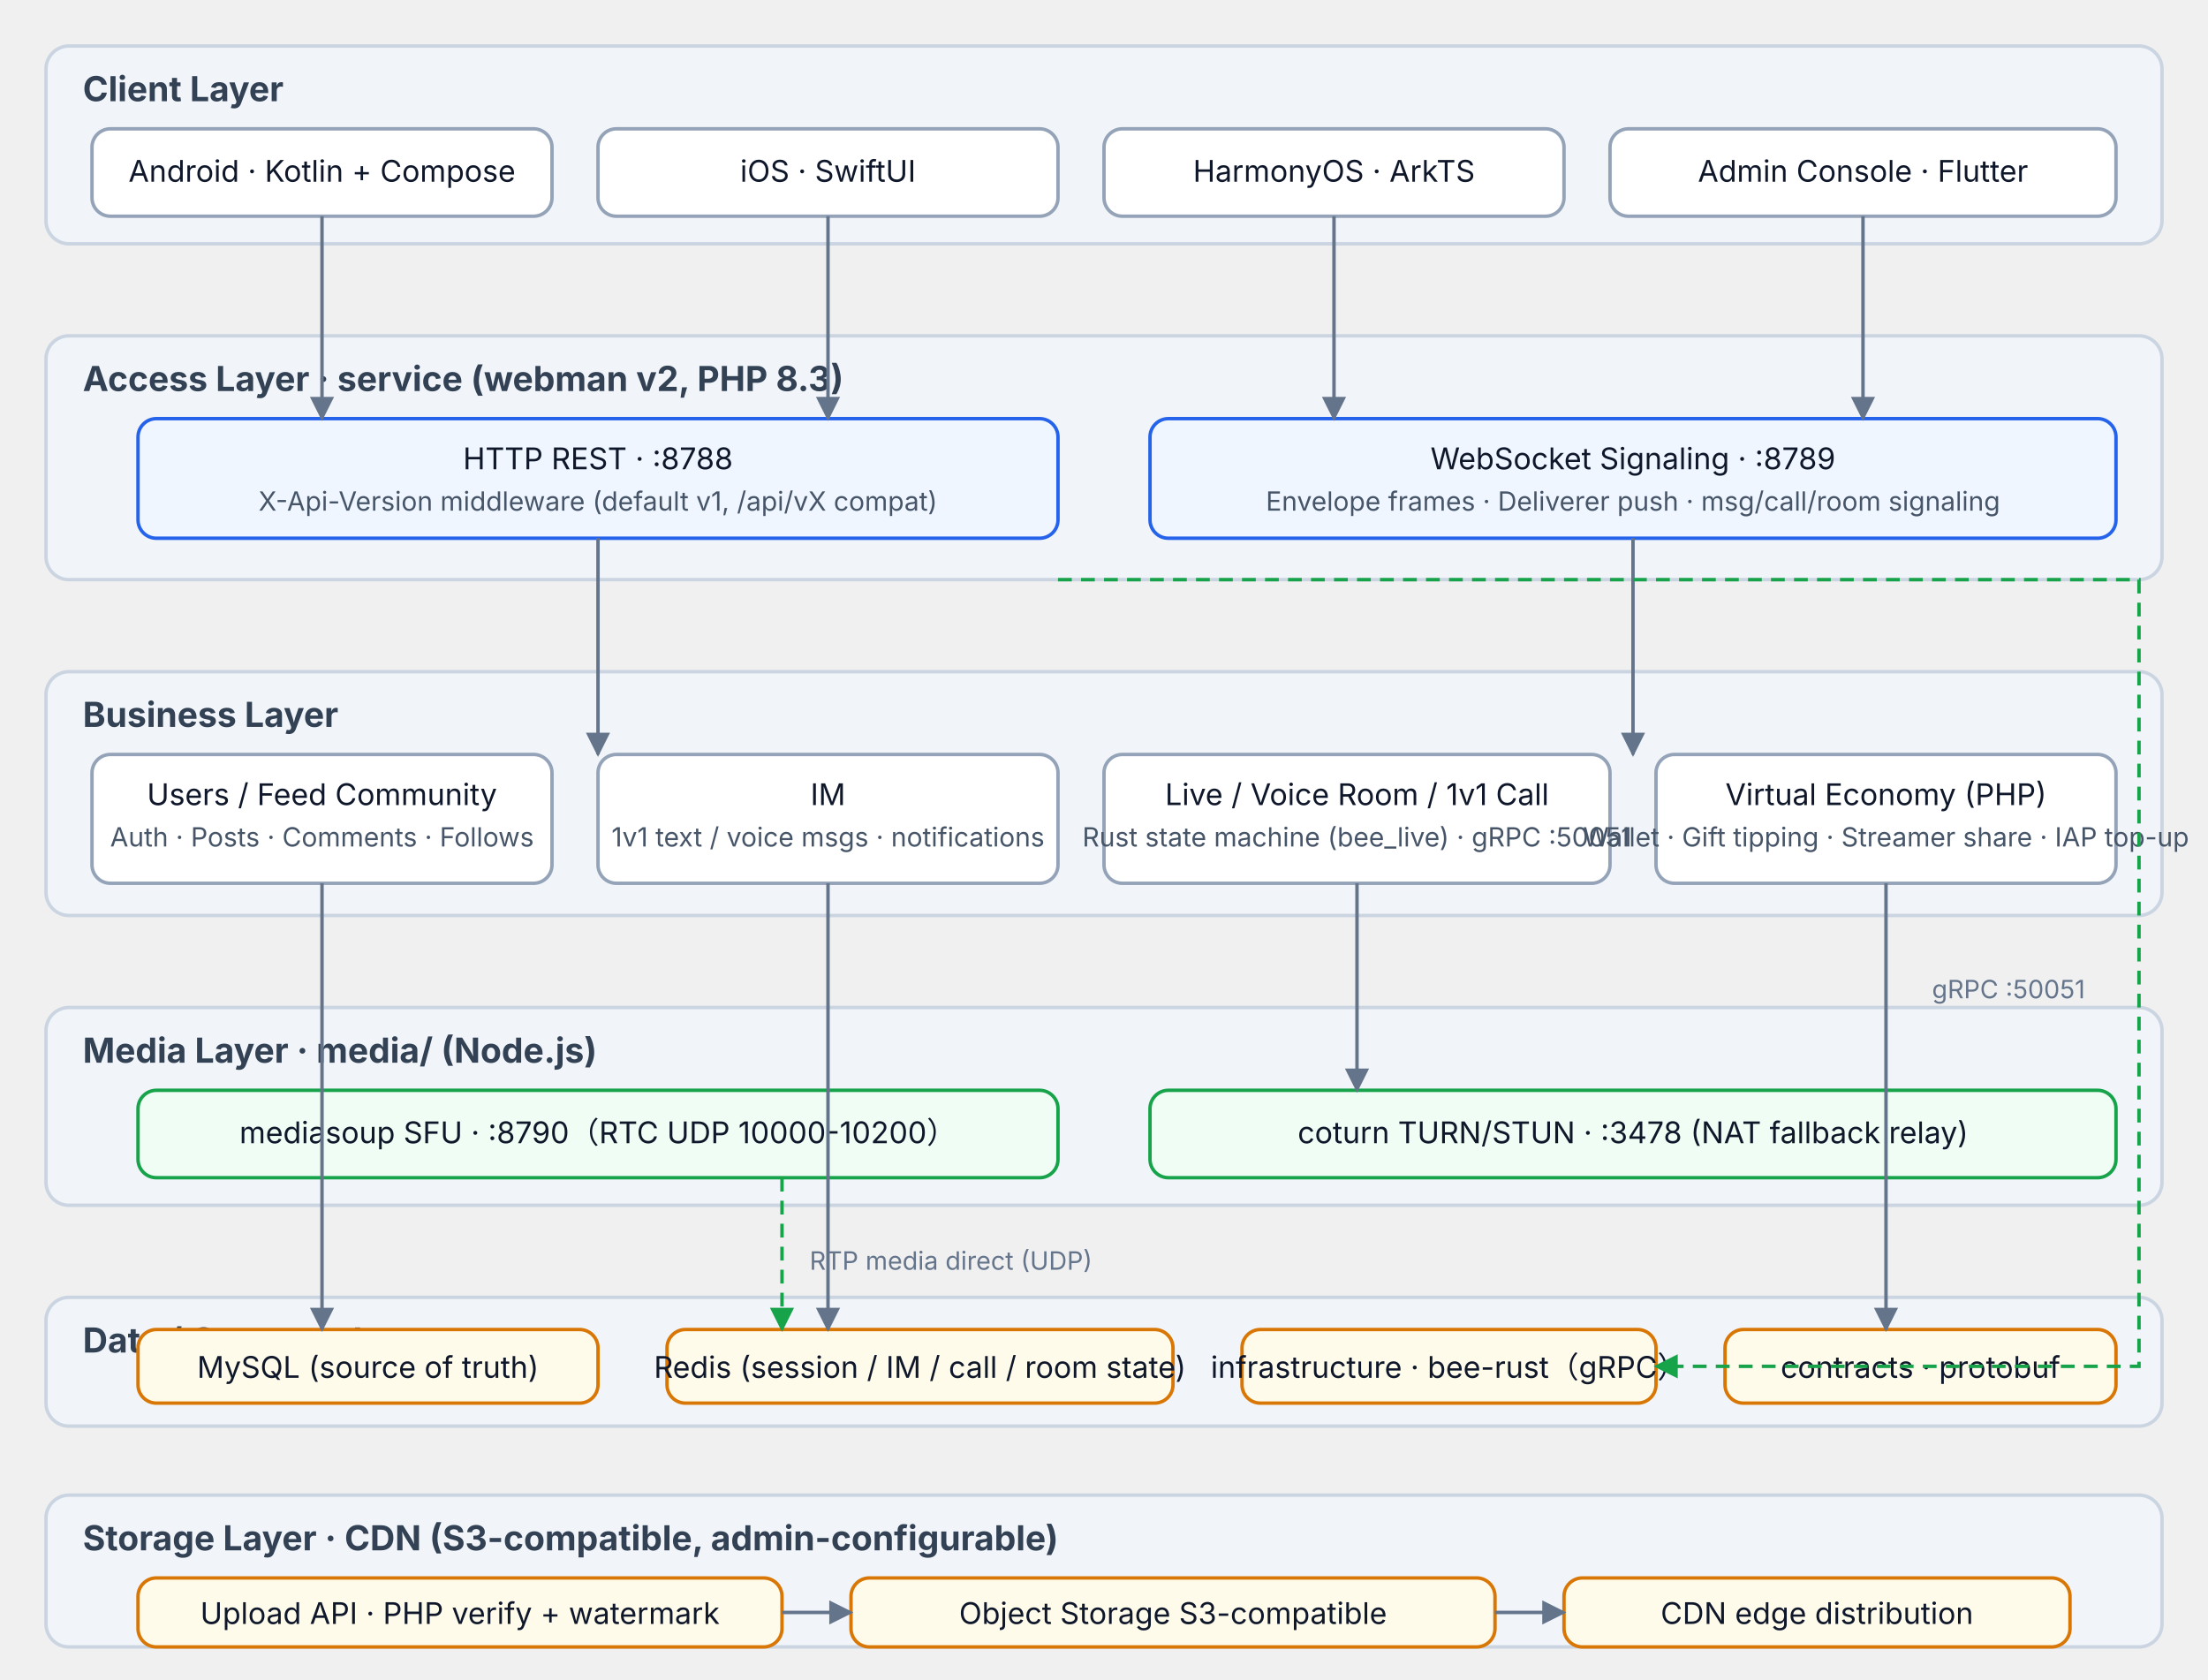
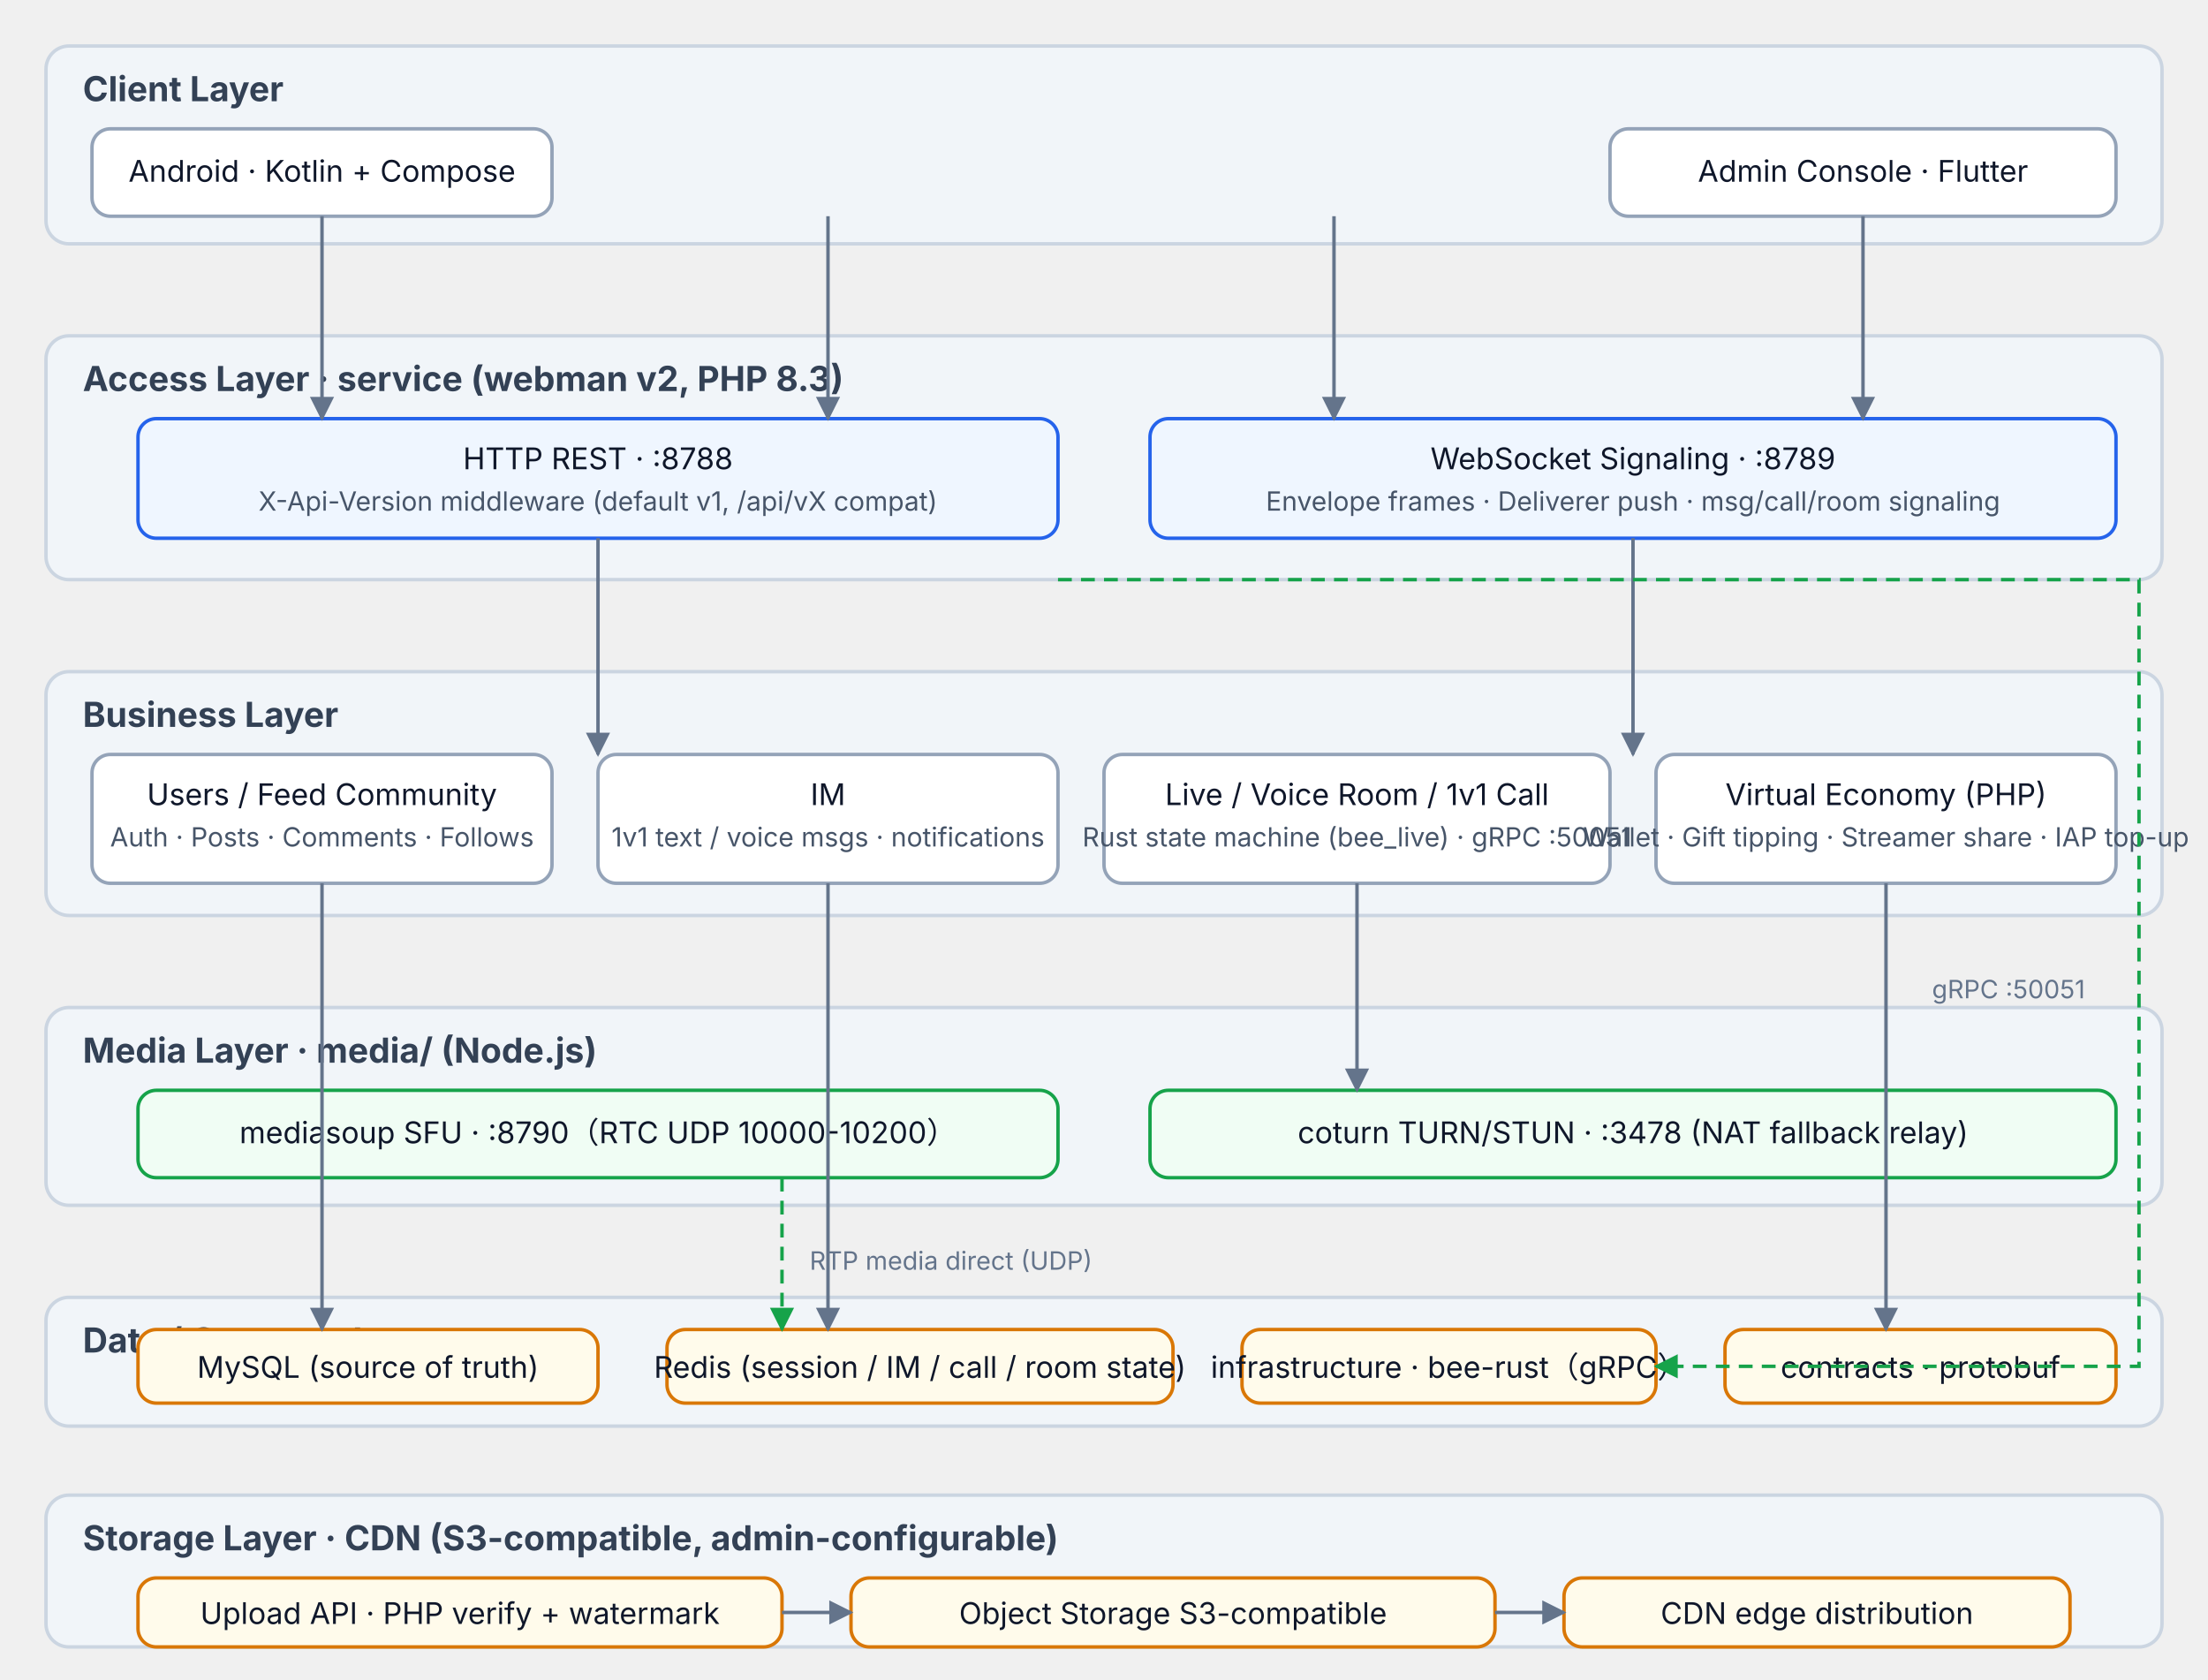
<svg xmlns="http://www.w3.org/2000/svg" viewBox="0 0 960 730" width="100%" font-family="system-ui, -apple-system, 'Segoe UI', 'PingFang SC', 'Microsoft YaHei', sans-serif">
  <defs>
    <marker id="arr" viewBox="0 0 10 10" refX="9" refY="5" markerWidth="7" markerHeight="7" orient="auto-start-reverse">
      <path d="M 0 0 L 10 5 L 0 10 z" fill="#64748b" />
    </marker>
    <marker id="arrg" viewBox="0 0 10 10" refX="9" refY="5" markerWidth="7" markerHeight="7" orient="auto-start-reverse">
      <path d="M 0 0 L 10 5 L 0 10 z" fill="#16a34a" />
    </marker>
  </defs>
  <style>
    .layer { fill: #f1f5f9; stroke: #cbd5e1; stroke-width: 1.5; rx: 10 }
    .box   { fill: #ffffff; stroke: #94a3b8; stroke-width: 1.5; rx: 8 }
    .boxb  { fill: #eff6ff; stroke: #2563eb; stroke-width: 1.5; rx: 8 }
    .boxg  { fill: #f0fdf4; stroke: #16a34a; stroke-width: 1.5; rx: 8 }
    .boxy  { fill: #fffbeb; stroke: #d97706; stroke-width: 1.5; rx: 8 }
    .lt    { font-size: 15px; font-weight: 700; fill: #334155 }
    .t     { font-size: 13px; fill: #0f172a; text-anchor: middle }
    .ts    { font-size: 11.5px; fill: #475569; text-anchor: middle }
    .edge  { stroke: #64748b; stroke-width: 1.5; fill: none; marker-end: url(#arr) }
    .edgeg { stroke: #16a34a; stroke-width: 1.5; fill: none; stroke-dasharray: 6 4; marker-end: url(#arrg) }
    .el    { font-size: 11px; fill: #64748b }
  </style>
  <g>
    <rect class="layer" x="20" y="20" width="920" height="86" />
    <text class="lt" x="36" y="44">Client Layer</text>
    <rect class="box" x="40" y="56" width="200" height="38" />
    <text class="t" x="140" y="79">Android · Kotlin + Compose</text>
-     <rect class="box" x="260" y="56" width="200" height="38" />
-     <text class="t" x="360" y="79">iOS · SwiftUI</text>
-     <rect class="box" x="480" y="56" width="200" height="38" />
-     <text class="t" x="580" y="79">HarmonyOS · ArkTS</text>
    <rect class="box" x="700" y="56" width="220" height="38" />
    <text class="t" x="810" y="79">Admin Console · Flutter</text>
  </g>
  <g>
    <rect class="layer" x="20" y="146" width="920" height="106" />
    <text class="lt" x="36" y="170">Access Layer · service (webman v2, PHP 8.3)</text>
    <rect class="boxb" x="60" y="182" width="400" height="52" />
    <text class="t" x="260" y="204">HTTP REST · :8788</text>
    <text class="ts" x="260" y="222">X-Api-Version middleware (default v1, /api/vX compat)</text>
    <rect class="boxb" x="500" y="182" width="420" height="52" />
    <text class="t" x="710" y="204">WebSocket Signaling · :8789</text>
    <text class="ts" x="710" y="222">Envelope frames · Deliverer push · msg/call/room signaling</text>
  </g>
  <g>
    <rect class="layer" x="20" y="292" width="920" height="106" />
    <text class="lt" x="36" y="316">Business Layer</text>
    <rect class="box" x="40" y="328" width="200" height="56" />
    <text class="t" x="140" y="350">Users / Feed Community</text>
    <text class="ts" x="140" y="368">Auth · Posts · Comments · Follows</text>
    <rect class="box" x="260" y="328" width="200" height="56" />
    <text class="t" x="360" y="350">IM</text>
    <text class="ts" x="360" y="368">1v1 text / voice msgs · notifications</text>
    <rect class="box" x="480" y="328" width="220" height="56" />
    <text class="t" x="590" y="350">Live / Voice Room / 1v1 Call</text>
    <text class="ts" x="590" y="368">Rust state machine (bee_live) · gRPC :50051</text>
    <rect class="box" x="720" y="328" width="200" height="56" />
    <text class="t" x="820" y="350">Virtual Economy (PHP)</text>
    <text class="ts" x="820" y="368">Wallet · Gift tipping · Streamer share · IAP top-up</text>
  </g>
  <g>
    <rect class="layer" x="20" y="438" width="920" height="86" />
    <text class="lt" x="36" y="462">Media Layer · media/ (Node.js)</text>
    <rect class="boxg" x="60" y="474" width="400" height="38" />
    <text class="t" x="260" y="497">mediasoup SFU · :8790（RTC UDP 10000-10200）</text>
    <rect class="boxg" x="500" y="474" width="420" height="38" />
    <text class="t" x="710" y="497">coturn TURN/STUN · :3478 (NAT fallback relay)</text>
  </g>
  <g>
    <rect class="layer" x="20" y="564" width="920" height="56" />
    <text class="lt" x="36" y="588">Data / Compute Layer</text>
    <rect class="boxy" x="60" y="578" width="200" height="32" />
    <text class="t" x="160" y="599">MySQL (source of truth)</text>
    <rect class="boxy" x="290" y="578" width="220" height="32" />
    <text class="t" x="400" y="599">Redis (session / IM / call / room state)</text>
    <rect class="boxy" x="540" y="578" width="180" height="32" />
    <text class="t" x="630" y="599">infrastructure · bee-rust（gRPC）</text>
    <rect class="boxy" x="750" y="578" width="170" height="32" />
    <text class="t" x="835" y="599">contracts · protobuf</text>
  </g>
  <g>
    <rect class="layer" x="20" y="650" width="920" height="66" />
    <text class="lt" x="36" y="674">Storage Layer · CDN (S3-compatible, admin-configurable)</text>
    <rect class="boxy" x="60" y="686" width="280" height="30" />
    <text class="t" x="200" y="706">Upload API · PHP verify + watermark</text>
    <rect class="boxy" x="370" y="686" width="280" height="30" />
    <text class="t" x="510" y="706">Object Storage S3-compatible</text>
    <rect class="boxy" x="680" y="686" width="220" height="30" />
    <text class="t" x="790" y="706">CDN edge distribution</text>
    <path class="edge" d="M 340 701 L 370 701" />
    <path class="edge" d="M 650 701 L 680 701" />
  </g>
  <path class="edge" d="M 140 94 L 140 182" />
  <path class="edge" d="M 360 94 L 360 182" />
  <path class="edge" d="M 580 94 L 580 182" />
  <path class="edge" d="M 810 94 L 810 182" />
  <path class="edge" d="M 260 234 L 260 328" />
  <path class="edge" d="M 710 234 L 710 328" />
  <path class="edgeg" d="M 460 252 L 930 252 L 930 594 L 720 594" />
  <text class="el" x="840" y="434">gRPC :50051</text>
  <path class="edge" d="M 590 384 L 590 474" />
  <path class="edge" d="M 140 384 L 140 578" />
  <path class="edge" d="M 360 384 L 360 578" />
  <path class="edge" d="M 820 384 L 820 578" />
  <path class="edgeg" d="M 340 512 L 340 578" />
  <text class="el" x="352" y="552">RTP media direct (UDP)</text>
</svg>
